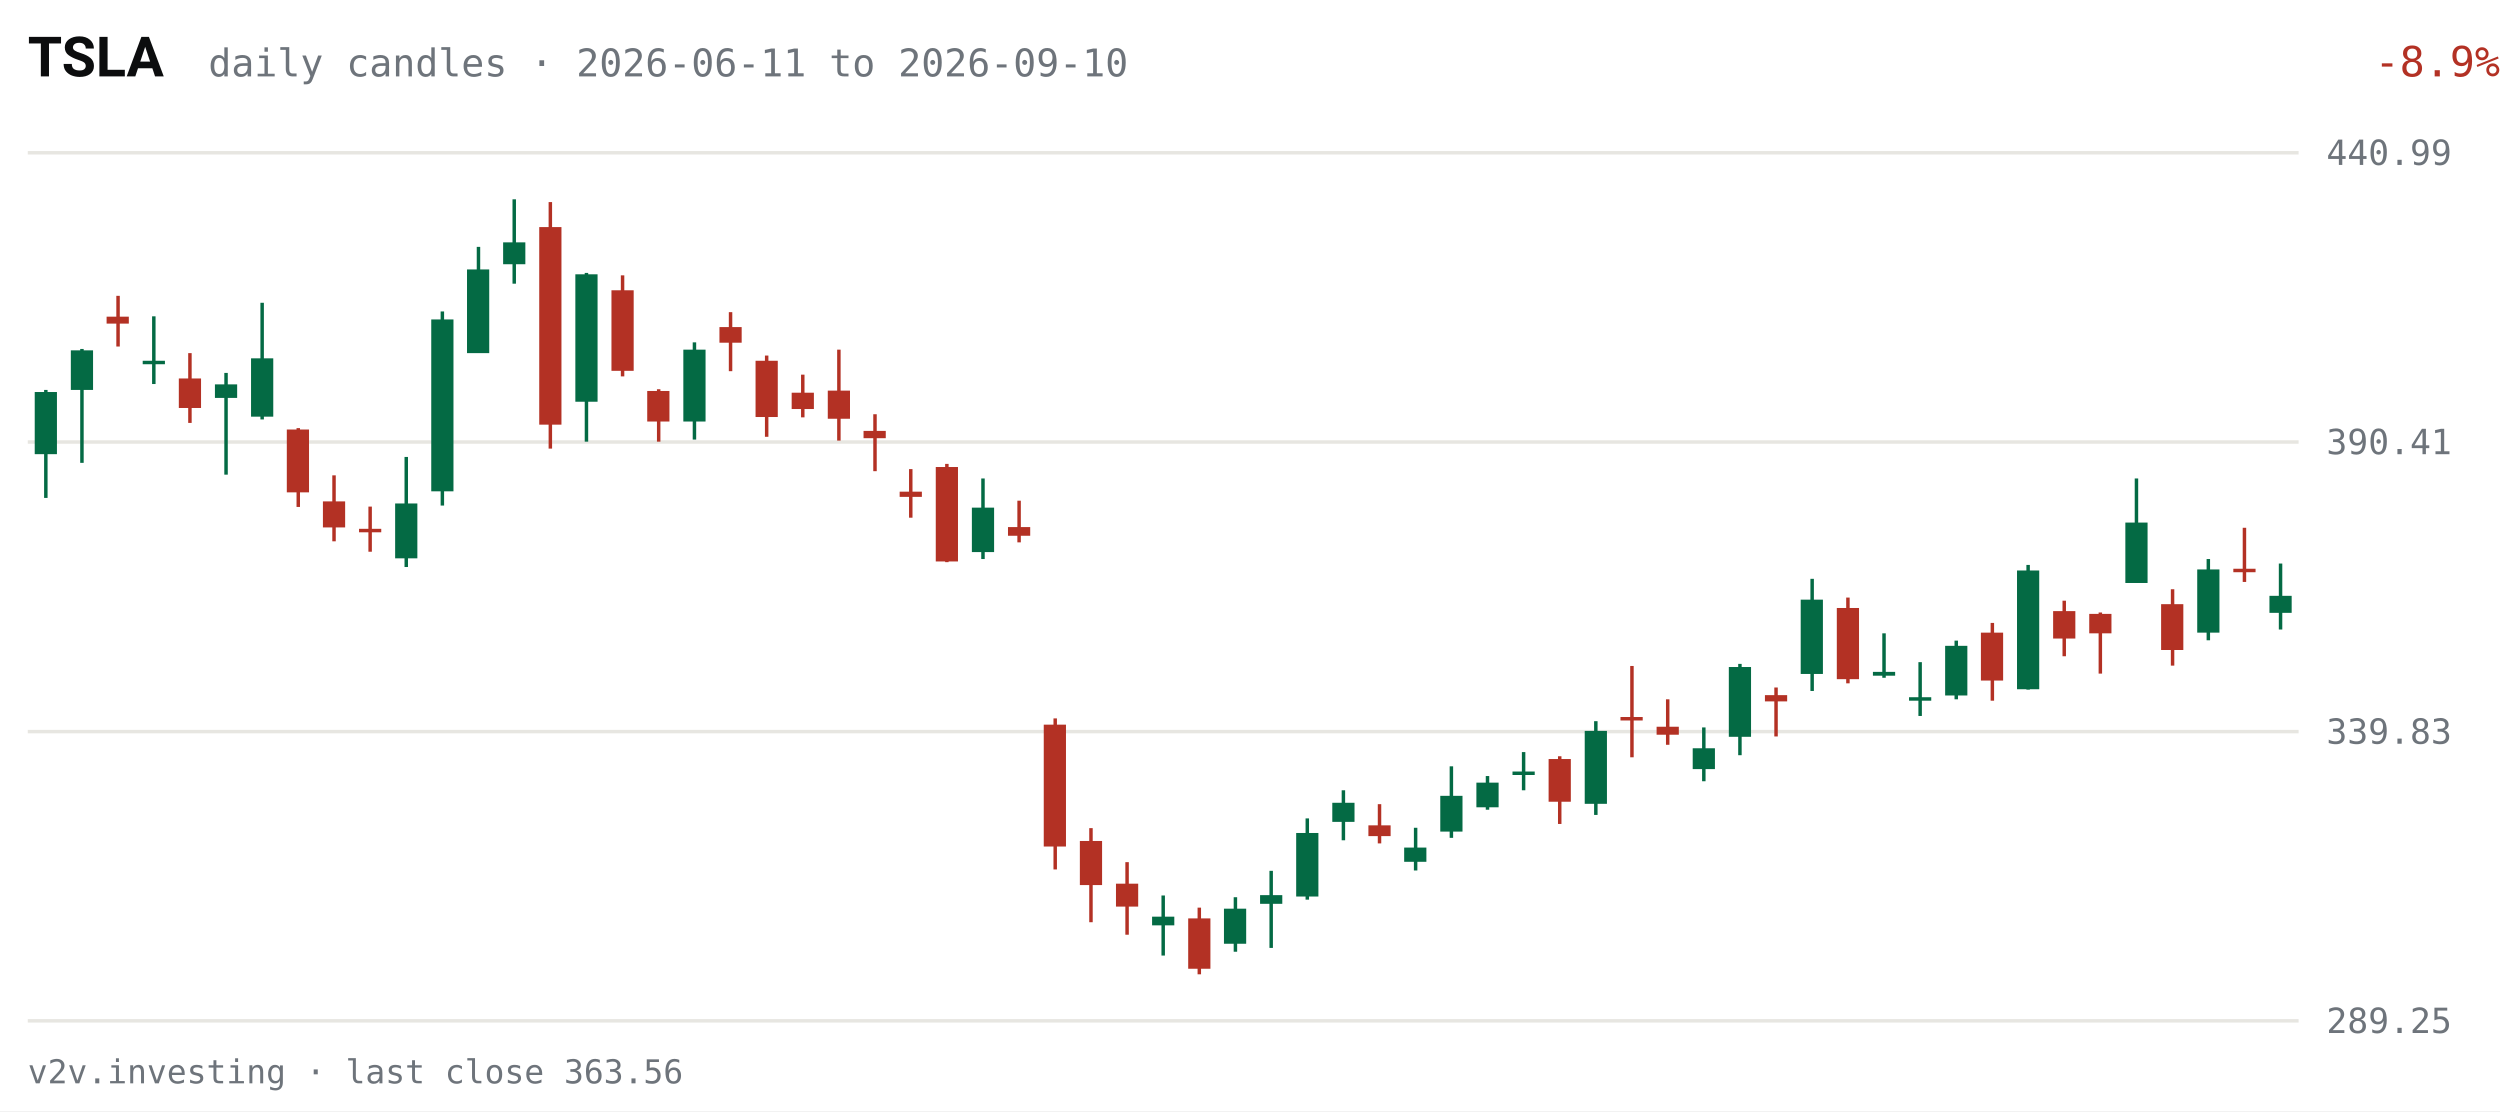
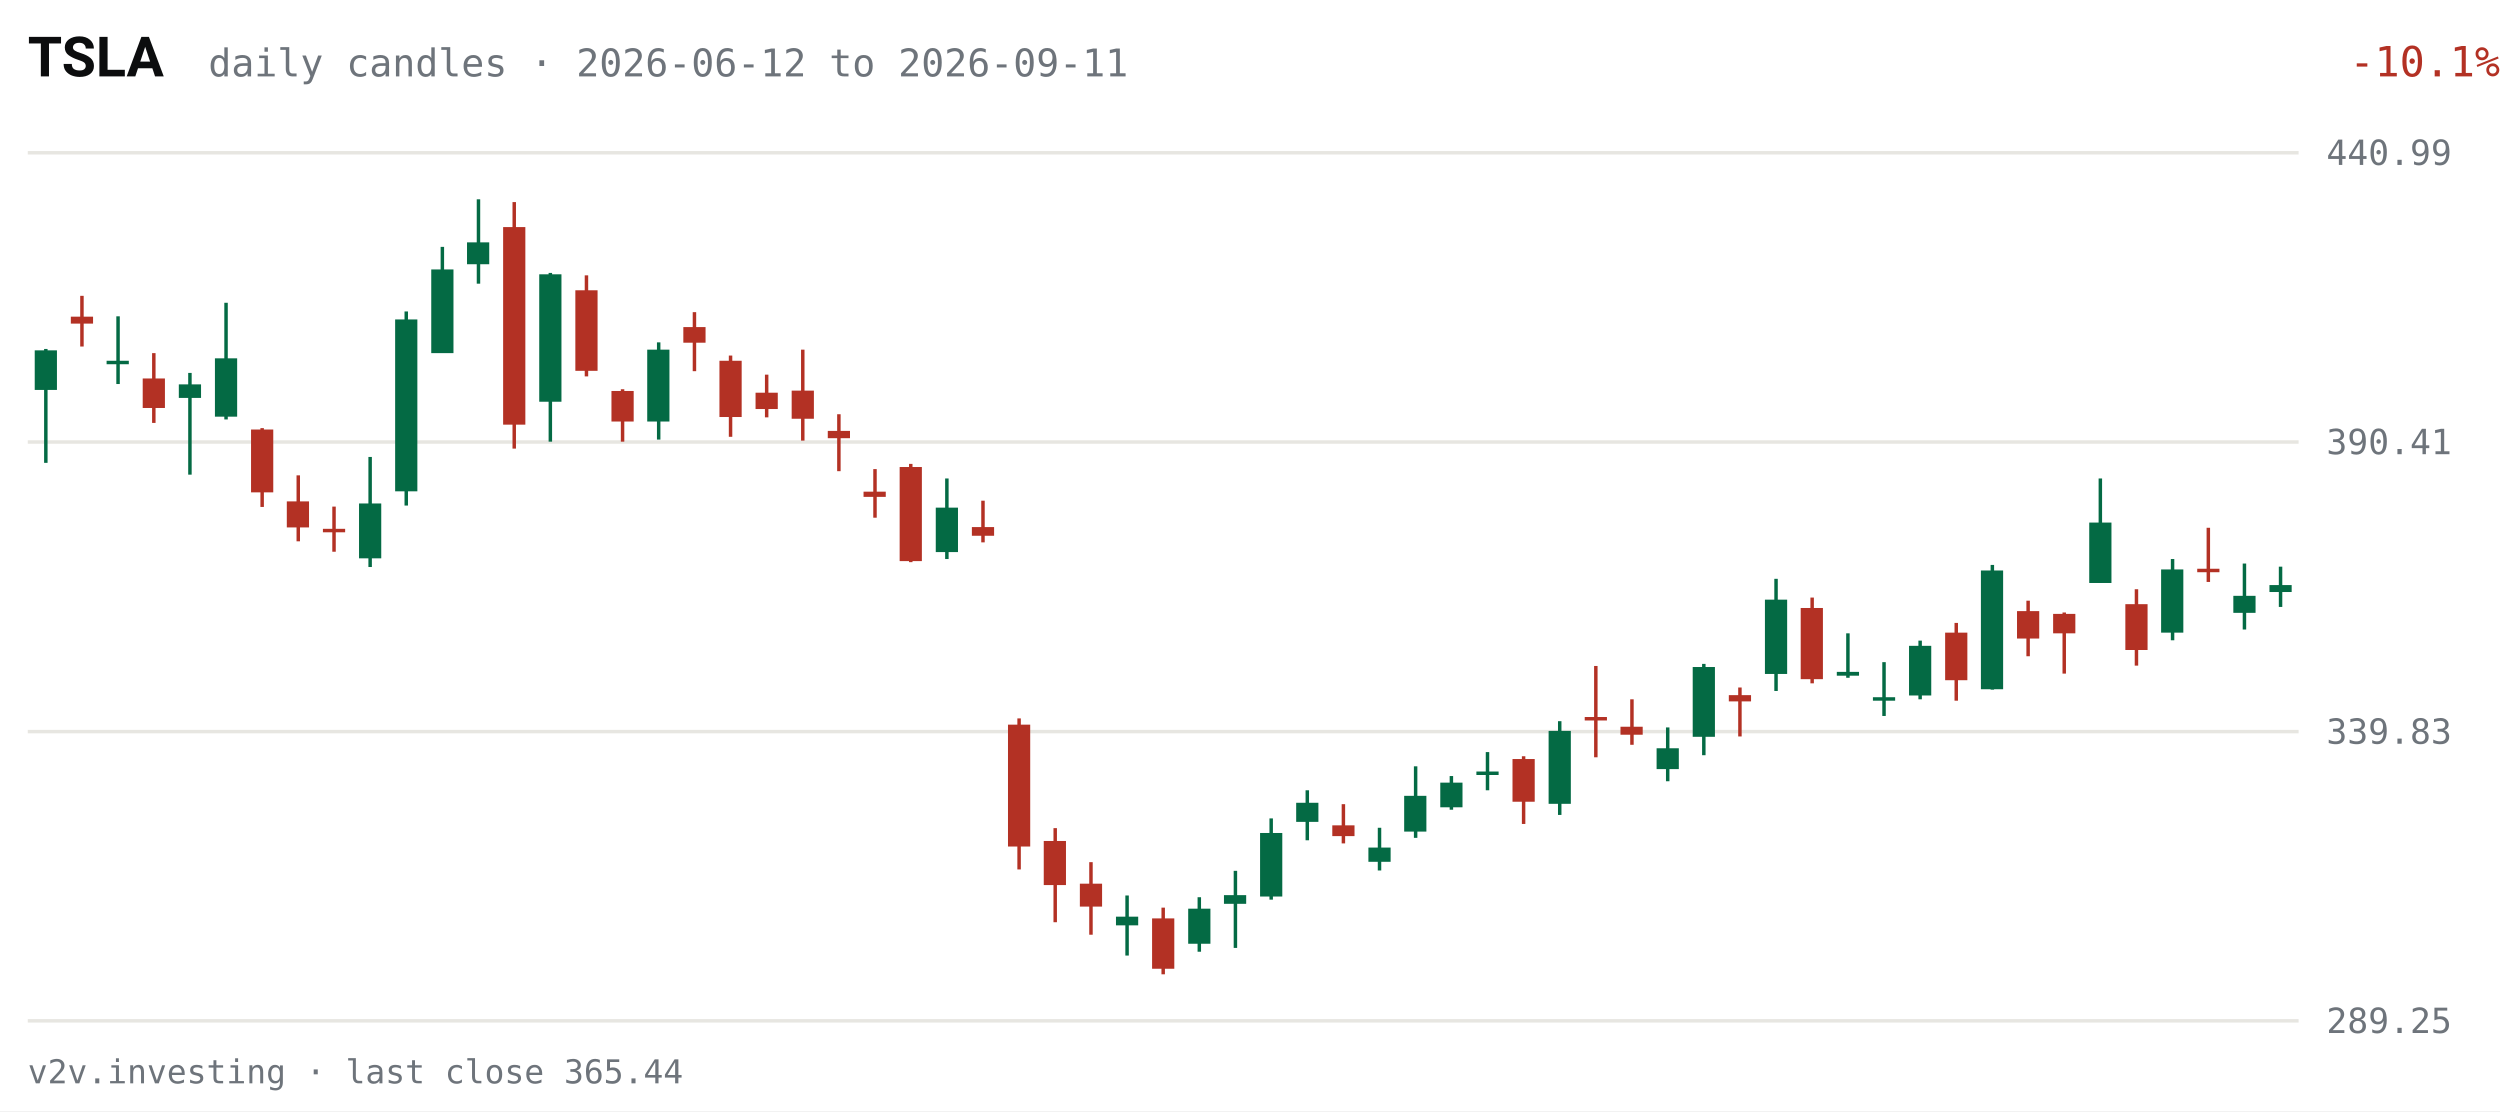
<svg xmlns="http://www.w3.org/2000/svg" viewBox="0 0 720 320" width="720" height="320" role="img" aria-label="TSLA daily candles, last 63 sessions">
  <rect width="720" height="320" fill="#FFFFFF" />
  <text x="8" y="22" fill="#0C0D0E" font-size="16" font-weight="600" font-family="system-ui,-apple-system,Segoe UI,Roboto,sans-serif">TSLA</text>
-   <text x="60" y="22" fill="#6E747B" font-size="11" font-family="ui-monospace,SFMono-Regular,Menlo,Consolas,monospace">daily candles · 2026-06-11 to 2026-09-10</text>
-   <text x="670" y="22" fill="#B33124" font-size="12" text-anchor="end" font-family="ui-monospace,SFMono-Regular,Menlo,Consolas,monospace" transform="translate(50,0)">-8.9%</text>
+   <text x="60" y="22" fill="#6E747B" font-size="11" font-family="ui-monospace,SFMono-Regular,Menlo,Consolas,monospace">daily candles · 2026-06-12 to 2026-09-11</text>
+   <text x="670" y="22" fill="#B33124" font-size="12" text-anchor="end" font-family="ui-monospace,SFMono-Regular,Menlo,Consolas,monospace" transform="translate(50,0)">-10.1%</text>
  <g font-family="ui-monospace,SFMono-Regular,Menlo,Consolas,monospace">
    <line x1="8" y1="294.0" x2="662" y2="294.0" stroke="#E7E6E1" stroke-width="1" />
    <text x="670" y="297.5" fill="#6E747B" font-size="10">289.25</text>
    <line x1="8" y1="210.7" x2="662" y2="210.7" stroke="#E7E6E1" stroke-width="1" />
    <text x="670" y="214.2" fill="#6E747B" font-size="10">339.83</text>
    <line x1="8" y1="127.3" x2="662" y2="127.3" stroke="#E7E6E1" stroke-width="1" />
    <text x="670" y="130.8" fill="#6E747B" font-size="10">390.41</text>
    <line x1="8" y1="44.0" x2="662" y2="44.0" stroke="#E7E6E1" stroke-width="1" />
    <text x="670" y="47.5" fill="#6E747B" font-size="10">440.99</text>
-     <line x1="13.2" y1="112.3" x2="13.2" y2="143.4" stroke="#046A44" stroke-width="1" />
-     <rect x="10.0" y="112.9" width="6.4" height="17.9" fill="#046A44" />
-     <line x1="23.6" y1="100.5" x2="23.6" y2="133.3" stroke="#046A44" stroke-width="1" />
-     <rect x="20.4" y="100.9" width="6.4" height="11.4" fill="#046A44" />
-     <line x1="34.0" y1="85.2" x2="34.0" y2="99.8" stroke="#B33124" stroke-width="1" />
-     <rect x="30.7" y="91.2" width="6.4" height="2.0" fill="#B33124" />
-     <line x1="44.3" y1="91.1" x2="44.3" y2="110.6" stroke="#046A44" stroke-width="1" />
-     <rect x="41.1" y="103.9" width="6.4" height="1.0" fill="#046A44" />
-     <line x1="54.7" y1="101.7" x2="54.7" y2="121.8" stroke="#B33124" stroke-width="1" />
-     <rect x="51.5" y="109.0" width="6.4" height="8.5" fill="#B33124" />
-     <line x1="65.1" y1="107.4" x2="65.1" y2="136.7" stroke="#046A44" stroke-width="1" />
-     <rect x="61.9" y="110.7" width="6.4" height="3.9" fill="#046A44" />
-     <line x1="75.5" y1="87.2" x2="75.5" y2="120.8" stroke="#046A44" stroke-width="1" />
-     <rect x="72.3" y="103.2" width="6.4" height="16.8" fill="#046A44" />
-     <line x1="85.9" y1="123.3" x2="85.9" y2="146.0" stroke="#B33124" stroke-width="1" />
-     <rect x="82.6" y="123.7" width="6.4" height="18.1" fill="#B33124" />
-     <line x1="96.2" y1="136.9" x2="96.2" y2="155.9" stroke="#B33124" stroke-width="1" />
-     <rect x="93.0" y="144.4" width="6.4" height="7.5" fill="#B33124" />
-     <line x1="106.6" y1="145.9" x2="106.6" y2="158.9" stroke="#B33124" stroke-width="1" />
-     <rect x="103.4" y="152.3" width="6.4" height="1.0" fill="#B33124" />
-     <line x1="117.0" y1="131.6" x2="117.0" y2="163.3" stroke="#046A44" stroke-width="1" />
-     <rect x="113.8" y="145.0" width="6.4" height="15.8" fill="#046A44" />
-     <line x1="127.4" y1="89.7" x2="127.4" y2="145.6" stroke="#046A44" stroke-width="1" />
-     <rect x="124.2" y="92.0" width="6.4" height="49.5" fill="#046A44" />
-     <line x1="137.8" y1="71.1" x2="137.8" y2="101.6" stroke="#046A44" stroke-width="1" />
-     <rect x="134.5" y="77.6" width="6.4" height="24.1" fill="#046A44" />
-     <line x1="148.1" y1="57.4" x2="148.1" y2="81.7" stroke="#046A44" stroke-width="1" />
-     <rect x="144.9" y="69.8" width="6.4" height="6.3" fill="#046A44" />
-     <line x1="158.5" y1="58.2" x2="158.5" y2="129.2" stroke="#B33124" stroke-width="1" />
-     <rect x="155.3" y="65.4" width="6.4" height="56.9" fill="#B33124" />
-     <line x1="168.9" y1="78.6" x2="168.9" y2="127.2" stroke="#046A44" stroke-width="1" />
-     <rect x="165.7" y="79.0" width="6.4" height="36.7" fill="#046A44" />
-     <line x1="179.3" y1="79.3" x2="179.3" y2="108.4" stroke="#B33124" stroke-width="1" />
-     <rect x="176.1" y="83.6" width="6.4" height="23.2" fill="#B33124" />
-     <line x1="189.7" y1="112.1" x2="189.7" y2="127.2" stroke="#B33124" stroke-width="1" />
-     <rect x="186.4" y="112.6" width="6.4" height="8.8" fill="#B33124" />
-     <line x1="200.0" y1="98.6" x2="200.0" y2="126.6" stroke="#046A44" stroke-width="1" />
-     <rect x="196.8" y="100.7" width="6.4" height="20.7" fill="#046A44" />
-     <line x1="210.4" y1="89.9" x2="210.4" y2="106.9" stroke="#B33124" stroke-width="1" />
-     <rect x="207.2" y="94.2" width="6.4" height="4.5" fill="#B33124" />
-     <line x1="220.8" y1="102.4" x2="220.8" y2="125.8" stroke="#B33124" stroke-width="1" />
-     <rect x="217.6" y="103.9" width="6.4" height="16.2" fill="#B33124" />
-     <line x1="231.2" y1="107.9" x2="231.2" y2="120.2" stroke="#B33124" stroke-width="1" />
-     <rect x="228.0" y="113.1" width="6.4" height="4.7" fill="#B33124" />
-     <line x1="241.6" y1="100.7" x2="241.6" y2="126.9" stroke="#B33124" stroke-width="1" />
-     <rect x="238.4" y="112.5" width="6.4" height="8.1" fill="#B33124" />
-     <line x1="252.0" y1="119.3" x2="252.0" y2="135.7" stroke="#B33124" stroke-width="1" />
-     <rect x="248.7" y="124.1" width="6.4" height="2.1" fill="#B33124" />
-     <line x1="262.3" y1="135.1" x2="262.3" y2="149.1" stroke="#B33124" stroke-width="1" />
-     <rect x="259.1" y="141.6" width="6.4" height="1.5" fill="#B33124" />
-     <line x1="272.7" y1="133.6" x2="272.7" y2="161.9" stroke="#B33124" stroke-width="1" />
-     <rect x="269.5" y="134.5" width="6.4" height="27.2" fill="#B33124" />
-     <line x1="283.1" y1="137.8" x2="283.1" y2="161.0" stroke="#046A44" stroke-width="1" />
-     <rect x="279.9" y="146.2" width="6.4" height="12.8" fill="#046A44" />
-     <line x1="293.5" y1="144.2" x2="293.5" y2="156.2" stroke="#B33124" stroke-width="1" />
-     <rect x="290.3" y="151.8" width="6.4" height="2.5" fill="#B33124" />
-     <line x1="303.9" y1="206.9" x2="303.9" y2="250.4" stroke="#B33124" stroke-width="1" />
-     <rect x="300.6" y="208.7" width="6.4" height="35.1" fill="#B33124" />
-     <line x1="314.2" y1="238.5" x2="314.2" y2="265.6" stroke="#B33124" stroke-width="1" />
-     <rect x="311.0" y="242.2" width="6.4" height="12.7" fill="#B33124" />
-     <line x1="324.6" y1="248.3" x2="324.6" y2="269.2" stroke="#B33124" stroke-width="1" />
-     <rect x="321.4" y="254.5" width="6.4" height="6.6" fill="#B33124" />
-     <line x1="335.0" y1="257.9" x2="335.0" y2="275.2" stroke="#046A44" stroke-width="1" />
-     <rect x="331.8" y="264.0" width="6.4" height="2.5" fill="#046A44" />
-     <line x1="345.4" y1="261.4" x2="345.4" y2="280.6" stroke="#B33124" stroke-width="1" />
-     <rect x="342.2" y="264.5" width="6.4" height="14.5" fill="#B33124" />
-     <line x1="355.8" y1="258.4" x2="355.8" y2="274.1" stroke="#046A44" stroke-width="1" />
-     <rect x="352.5" y="261.7" width="6.4" height="10.1" fill="#046A44" />
-     <line x1="366.1" y1="250.8" x2="366.1" y2="273.0" stroke="#046A44" stroke-width="1" />
-     <rect x="362.9" y="257.8" width="6.4" height="2.5" fill="#046A44" />
-     <line x1="376.5" y1="235.7" x2="376.5" y2="259.1" stroke="#046A44" stroke-width="1" />
-     <rect x="373.3" y="239.9" width="6.4" height="18.3" fill="#046A44" />
-     <line x1="386.9" y1="227.6" x2="386.9" y2="242.0" stroke="#046A44" stroke-width="1" />
-     <rect x="383.7" y="231.2" width="6.4" height="5.5" fill="#046A44" />
-     <line x1="397.3" y1="231.6" x2="397.3" y2="242.9" stroke="#B33124" stroke-width="1" />
-     <rect x="394.1" y="237.7" width="6.4" height="3.1" fill="#B33124" />
-     <line x1="407.7" y1="238.4" x2="407.7" y2="250.7" stroke="#046A44" stroke-width="1" />
-     <rect x="404.4" y="244.1" width="6.4" height="4.1" fill="#046A44" />
-     <line x1="418.0" y1="220.7" x2="418.0" y2="241.3" stroke="#046A44" stroke-width="1" />
-     <rect x="414.8" y="229.2" width="6.4" height="10.3" fill="#046A44" />
-     <line x1="428.4" y1="223.5" x2="428.4" y2="233.2" stroke="#046A44" stroke-width="1" />
-     <rect x="425.2" y="225.4" width="6.4" height="7.1" fill="#046A44" />
-     <line x1="438.8" y1="216.6" x2="438.8" y2="227.6" stroke="#046A44" stroke-width="1" />
-     <rect x="435.6" y="222.2" width="6.4" height="1.0" fill="#046A44" />
-     <line x1="449.2" y1="217.8" x2="449.2" y2="237.3" stroke="#B33124" stroke-width="1" />
-     <rect x="446.0" y="218.6" width="6.4" height="12.3" fill="#B33124" />
-     <line x1="459.6" y1="207.7" x2="459.6" y2="234.7" stroke="#046A44" stroke-width="1" />
-     <rect x="456.4" y="210.5" width="6.4" height="21.0" fill="#046A44" />
-     <line x1="470.0" y1="191.8" x2="470.0" y2="218.1" stroke="#B33124" stroke-width="1" />
-     <rect x="466.7" y="206.5" width="6.4" height="1.0" fill="#B33124" />
-     <line x1="480.3" y1="201.4" x2="480.3" y2="214.5" stroke="#B33124" stroke-width="1" />
-     <rect x="477.1" y="209.3" width="6.4" height="2.3" fill="#B33124" />
-     <line x1="490.7" y1="209.5" x2="490.7" y2="225.0" stroke="#046A44" stroke-width="1" />
-     <rect x="487.5" y="215.5" width="6.4" height="6.0" fill="#046A44" />
-     <line x1="501.1" y1="191.2" x2="501.1" y2="217.5" stroke="#046A44" stroke-width="1" />
-     <rect x="497.9" y="192.1" width="6.4" height="20.1" fill="#046A44" />
-     <line x1="511.5" y1="198.0" x2="511.5" y2="212.1" stroke="#B33124" stroke-width="1" />
-     <rect x="508.3" y="200.2" width="6.4" height="1.8" fill="#B33124" />
-     <line x1="521.9" y1="166.7" x2="521.9" y2="199.0" stroke="#046A44" stroke-width="1" />
-     <rect x="518.6" y="172.7" width="6.4" height="21.4" fill="#046A44" />
-     <line x1="532.2" y1="172.1" x2="532.2" y2="196.8" stroke="#B33124" stroke-width="1" />
-     <rect x="529.0" y="175.1" width="6.4" height="20.5" fill="#B33124" />
-     <line x1="542.6" y1="182.4" x2="542.6" y2="195.2" stroke="#046A44" stroke-width="1" />
-     <rect x="539.4" y="193.5" width="6.4" height="1.1" fill="#046A44" />
-     <line x1="553.0" y1="190.7" x2="553.0" y2="206.2" stroke="#046A44" stroke-width="1" />
-     <rect x="549.8" y="200.8" width="6.4" height="1.0" fill="#046A44" />
-     <line x1="563.4" y1="184.5" x2="563.4" y2="201.4" stroke="#046A44" stroke-width="1" />
-     <rect x="560.2" y="186.0" width="6.4" height="14.3" fill="#046A44" />
-     <line x1="573.8" y1="179.4" x2="573.8" y2="201.8" stroke="#B33124" stroke-width="1" />
-     <rect x="570.5" y="182.2" width="6.4" height="13.8" fill="#B33124" />
-     <line x1="584.1" y1="162.7" x2="584.1" y2="198.6" stroke="#046A44" stroke-width="1" />
-     <rect x="580.9" y="164.3" width="6.4" height="34.2" fill="#046A44" />
-     <line x1="594.5" y1="173.0" x2="594.5" y2="189.0" stroke="#B33124" stroke-width="1" />
-     <rect x="591.3" y="176.0" width="6.4" height="7.9" fill="#B33124" />
-     <line x1="604.9" y1="176.4" x2="604.9" y2="194.0" stroke="#B33124" stroke-width="1" />
-     <rect x="601.7" y="176.8" width="6.4" height="5.6" fill="#B33124" />
-     <line x1="615.3" y1="137.8" x2="615.3" y2="167.8" stroke="#046A44" stroke-width="1" />
-     <rect x="612.1" y="150.5" width="6.4" height="17.4" fill="#046A44" />
-     <line x1="625.7" y1="169.7" x2="625.7" y2="191.7" stroke="#B33124" stroke-width="1" />
-     <rect x="622.4" y="174.0" width="6.4" height="13.2" fill="#B33124" />
-     <line x1="636.0" y1="161.0" x2="636.0" y2="184.4" stroke="#046A44" stroke-width="1" />
-     <rect x="632.8" y="164.0" width="6.4" height="18.2" fill="#046A44" />
-     <line x1="646.4" y1="152.0" x2="646.4" y2="167.6" stroke="#B33124" stroke-width="1" />
-     <rect x="643.2" y="163.8" width="6.4" height="1.0" fill="#B33124" />
-     <line x1="656.8" y1="162.3" x2="656.8" y2="181.3" stroke="#046A44" stroke-width="1" />
-     <rect x="653.6" y="171.6" width="6.4" height="4.9" fill="#046A44" />
+     <line x1="13.2" y1="100.5" x2="13.2" y2="133.3" stroke="#046A44" stroke-width="1" />
+     <rect x="10.0" y="100.9" width="6.4" height="11.4" fill="#046A44" />
+     <line x1="23.6" y1="85.2" x2="23.6" y2="99.8" stroke="#B33124" stroke-width="1" />
+     <rect x="20.4" y="91.2" width="6.4" height="2.0" fill="#B33124" />
+     <line x1="34.0" y1="91.1" x2="34.0" y2="110.6" stroke="#046A44" stroke-width="1" />
+     <rect x="30.7" y="103.9" width="6.4" height="1.0" fill="#046A44" />
+     <line x1="44.3" y1="101.7" x2="44.3" y2="121.8" stroke="#B33124" stroke-width="1" />
+     <rect x="41.1" y="109.0" width="6.4" height="8.5" fill="#B33124" />
+     <line x1="54.7" y1="107.4" x2="54.7" y2="136.7" stroke="#046A44" stroke-width="1" />
+     <rect x="51.5" y="110.7" width="6.4" height="3.9" fill="#046A44" />
+     <line x1="65.1" y1="87.2" x2="65.1" y2="120.8" stroke="#046A44" stroke-width="1" />
+     <rect x="61.9" y="103.2" width="6.4" height="16.8" fill="#046A44" />
+     <line x1="75.5" y1="123.3" x2="75.5" y2="146.0" stroke="#B33124" stroke-width="1" />
+     <rect x="72.3" y="123.7" width="6.4" height="18.1" fill="#B33124" />
+     <line x1="85.9" y1="136.9" x2="85.9" y2="155.9" stroke="#B33124" stroke-width="1" />
+     <rect x="82.6" y="144.4" width="6.4" height="7.5" fill="#B33124" />
+     <line x1="96.2" y1="145.9" x2="96.2" y2="158.9" stroke="#B33124" stroke-width="1" />
+     <rect x="93.0" y="152.3" width="6.4" height="1.0" fill="#B33124" />
+     <line x1="106.6" y1="131.6" x2="106.6" y2="163.3" stroke="#046A44" stroke-width="1" />
+     <rect x="103.4" y="145.0" width="6.4" height="15.8" fill="#046A44" />
+     <line x1="117.0" y1="89.7" x2="117.0" y2="145.6" stroke="#046A44" stroke-width="1" />
+     <rect x="113.8" y="92.0" width="6.4" height="49.5" fill="#046A44" />
+     <line x1="127.4" y1="71.1" x2="127.4" y2="101.6" stroke="#046A44" stroke-width="1" />
+     <rect x="124.2" y="77.6" width="6.4" height="24.1" fill="#046A44" />
+     <line x1="137.8" y1="57.4" x2="137.8" y2="81.7" stroke="#046A44" stroke-width="1" />
+     <rect x="134.5" y="69.8" width="6.4" height="6.3" fill="#046A44" />
+     <line x1="148.1" y1="58.2" x2="148.1" y2="129.2" stroke="#B33124" stroke-width="1" />
+     <rect x="144.9" y="65.4" width="6.4" height="56.9" fill="#B33124" />
+     <line x1="158.5" y1="78.6" x2="158.5" y2="127.2" stroke="#046A44" stroke-width="1" />
+     <rect x="155.3" y="79.0" width="6.4" height="36.7" fill="#046A44" />
+     <line x1="168.9" y1="79.3" x2="168.9" y2="108.4" stroke="#B33124" stroke-width="1" />
+     <rect x="165.7" y="83.6" width="6.4" height="23.2" fill="#B33124" />
+     <line x1="179.3" y1="112.1" x2="179.3" y2="127.2" stroke="#B33124" stroke-width="1" />
+     <rect x="176.1" y="112.6" width="6.4" height="8.8" fill="#B33124" />
+     <line x1="189.7" y1="98.6" x2="189.7" y2="126.6" stroke="#046A44" stroke-width="1" />
+     <rect x="186.4" y="100.7" width="6.4" height="20.7" fill="#046A44" />
+     <line x1="200.0" y1="89.9" x2="200.0" y2="106.9" stroke="#B33124" stroke-width="1" />
+     <rect x="196.8" y="94.2" width="6.4" height="4.5" fill="#B33124" />
+     <line x1="210.4" y1="102.4" x2="210.4" y2="125.8" stroke="#B33124" stroke-width="1" />
+     <rect x="207.2" y="103.9" width="6.4" height="16.2" fill="#B33124" />
+     <line x1="220.8" y1="107.9" x2="220.8" y2="120.2" stroke="#B33124" stroke-width="1" />
+     <rect x="217.6" y="113.1" width="6.4" height="4.7" fill="#B33124" />
+     <line x1="231.2" y1="100.7" x2="231.2" y2="126.9" stroke="#B33124" stroke-width="1" />
+     <rect x="228.0" y="112.5" width="6.4" height="8.1" fill="#B33124" />
+     <line x1="241.6" y1="119.3" x2="241.6" y2="135.7" stroke="#B33124" stroke-width="1" />
+     <rect x="238.4" y="124.1" width="6.4" height="2.1" fill="#B33124" />
+     <line x1="252.0" y1="135.1" x2="252.0" y2="149.1" stroke="#B33124" stroke-width="1" />
+     <rect x="248.7" y="141.6" width="6.4" height="1.5" fill="#B33124" />
+     <line x1="262.3" y1="133.6" x2="262.3" y2="161.9" stroke="#B33124" stroke-width="1" />
+     <rect x="259.1" y="134.5" width="6.4" height="27.1" fill="#B33124" />
+     <line x1="272.7" y1="137.8" x2="272.7" y2="161.0" stroke="#046A44" stroke-width="1" />
+     <rect x="269.5" y="146.2" width="6.4" height="12.8" fill="#046A44" />
+     <line x1="283.1" y1="144.2" x2="283.1" y2="156.2" stroke="#B33124" stroke-width="1" />
+     <rect x="279.9" y="151.8" width="6.4" height="2.5" fill="#B33124" />
+     <line x1="293.5" y1="206.9" x2="293.5" y2="250.4" stroke="#B33124" stroke-width="1" />
+     <rect x="290.3" y="208.7" width="6.4" height="35.1" fill="#B33124" />
+     <line x1="303.9" y1="238.5" x2="303.9" y2="265.6" stroke="#B33124" stroke-width="1" />
+     <rect x="300.6" y="242.2" width="6.4" height="12.7" fill="#B33124" />
+     <line x1="314.2" y1="248.3" x2="314.2" y2="269.2" stroke="#B33124" stroke-width="1" />
+     <rect x="311.0" y="254.5" width="6.4" height="6.6" fill="#B33124" />
+     <line x1="324.6" y1="257.9" x2="324.6" y2="275.2" stroke="#046A44" stroke-width="1" />
+     <rect x="321.4" y="264.0" width="6.4" height="2.5" fill="#046A44" />
+     <line x1="335.0" y1="261.4" x2="335.0" y2="280.6" stroke="#B33124" stroke-width="1" />
+     <rect x="331.8" y="264.5" width="6.4" height="14.5" fill="#B33124" />
+     <line x1="345.4" y1="258.4" x2="345.4" y2="274.1" stroke="#046A44" stroke-width="1" />
+     <rect x="342.2" y="261.7" width="6.4" height="10.1" fill="#046A44" />
+     <line x1="355.8" y1="250.8" x2="355.8" y2="273.0" stroke="#046A44" stroke-width="1" />
+     <rect x="352.5" y="257.8" width="6.4" height="2.5" fill="#046A44" />
+     <line x1="366.1" y1="235.7" x2="366.1" y2="259.1" stroke="#046A44" stroke-width="1" />
+     <rect x="362.9" y="239.9" width="6.4" height="18.3" fill="#046A44" />
+     <line x1="376.5" y1="227.6" x2="376.5" y2="242.0" stroke="#046A44" stroke-width="1" />
+     <rect x="373.3" y="231.2" width="6.4" height="5.5" fill="#046A44" />
+     <line x1="386.9" y1="231.6" x2="386.9" y2="242.9" stroke="#B33124" stroke-width="1" />
+     <rect x="383.7" y="237.7" width="6.4" height="3.1" fill="#B33124" />
+     <line x1="397.3" y1="238.4" x2="397.3" y2="250.7" stroke="#046A44" stroke-width="1" />
+     <rect x="394.1" y="244.1" width="6.4" height="4.1" fill="#046A44" />
+     <line x1="407.7" y1="220.7" x2="407.7" y2="241.3" stroke="#046A44" stroke-width="1" />
+     <rect x="404.4" y="229.2" width="6.4" height="10.3" fill="#046A44" />
+     <line x1="418.0" y1="223.5" x2="418.0" y2="233.2" stroke="#046A44" stroke-width="1" />
+     <rect x="414.8" y="225.4" width="6.4" height="7.1" fill="#046A44" />
+     <line x1="428.4" y1="216.6" x2="428.4" y2="227.6" stroke="#046A44" stroke-width="1" />
+     <rect x="425.2" y="222.2" width="6.4" height="1.0" fill="#046A44" />
+     <line x1="438.8" y1="217.8" x2="438.8" y2="237.3" stroke="#B33124" stroke-width="1" />
+     <rect x="435.6" y="218.6" width="6.4" height="12.3" fill="#B33124" />
+     <line x1="449.2" y1="207.7" x2="449.2" y2="234.7" stroke="#046A44" stroke-width="1" />
+     <rect x="446.0" y="210.5" width="6.4" height="21.0" fill="#046A44" />
+     <line x1="459.6" y1="191.8" x2="459.6" y2="218.1" stroke="#B33124" stroke-width="1" />
+     <rect x="456.4" y="206.5" width="6.4" height="1.0" fill="#B33124" />
+     <line x1="470.0" y1="201.4" x2="470.0" y2="214.5" stroke="#B33124" stroke-width="1" />
+     <rect x="466.7" y="209.3" width="6.4" height="2.3" fill="#B33124" />
+     <line x1="480.3" y1="209.5" x2="480.3" y2="225.0" stroke="#046A44" stroke-width="1" />
+     <rect x="477.1" y="215.5" width="6.4" height="6.0" fill="#046A44" />
+     <line x1="490.7" y1="191.2" x2="490.7" y2="217.5" stroke="#046A44" stroke-width="1" />
+     <rect x="487.5" y="192.1" width="6.4" height="20.1" fill="#046A44" />
+     <line x1="501.1" y1="198.0" x2="501.1" y2="212.1" stroke="#B33124" stroke-width="1" />
+     <rect x="497.9" y="200.2" width="6.4" height="1.8" fill="#B33124" />
+     <line x1="511.5" y1="166.7" x2="511.5" y2="199.0" stroke="#046A44" stroke-width="1" />
+     <rect x="508.3" y="172.7" width="6.4" height="21.4" fill="#046A44" />
+     <line x1="521.9" y1="172.1" x2="521.9" y2="196.8" stroke="#B33124" stroke-width="1" />
+     <rect x="518.6" y="175.1" width="6.4" height="20.5" fill="#B33124" />
+     <line x1="532.2" y1="182.4" x2="532.2" y2="195.2" stroke="#046A44" stroke-width="1" />
+     <rect x="529.0" y="193.5" width="6.4" height="1.1" fill="#046A44" />
+     <line x1="542.6" y1="190.7" x2="542.6" y2="206.2" stroke="#046A44" stroke-width="1" />
+     <rect x="539.4" y="200.8" width="6.4" height="1.0" fill="#046A44" />
+     <line x1="553.0" y1="184.5" x2="553.0" y2="201.4" stroke="#046A44" stroke-width="1" />
+     <rect x="549.8" y="186.0" width="6.4" height="14.3" fill="#046A44" />
+     <line x1="563.4" y1="179.4" x2="563.4" y2="201.8" stroke="#B33124" stroke-width="1" />
+     <rect x="560.2" y="182.2" width="6.4" height="13.7" fill="#B33124" />
+     <line x1="573.8" y1="162.7" x2="573.8" y2="198.6" stroke="#046A44" stroke-width="1" />
+     <rect x="570.5" y="164.3" width="6.4" height="34.2" fill="#046A44" />
+     <line x1="584.1" y1="173.0" x2="584.1" y2="189.0" stroke="#B33124" stroke-width="1" />
+     <rect x="580.9" y="176.0" width="6.4" height="7.9" fill="#B33124" />
+     <line x1="594.5" y1="176.4" x2="594.5" y2="194.0" stroke="#B33124" stroke-width="1" />
+     <rect x="591.3" y="176.8" width="6.4" height="5.6" fill="#B33124" />
+     <line x1="604.9" y1="137.8" x2="604.9" y2="167.8" stroke="#046A44" stroke-width="1" />
+     <rect x="601.7" y="150.5" width="6.4" height="17.4" fill="#046A44" />
+     <line x1="615.3" y1="169.7" x2="615.3" y2="191.7" stroke="#B33124" stroke-width="1" />
+     <rect x="612.1" y="174.0" width="6.4" height="13.2" fill="#B33124" />
+     <line x1="625.7" y1="161.0" x2="625.7" y2="184.4" stroke="#046A44" stroke-width="1" />
+     <rect x="622.4" y="164.0" width="6.4" height="18.2" fill="#046A44" />
+     <line x1="636.0" y1="152.0" x2="636.0" y2="167.6" stroke="#B33124" stroke-width="1" />
+     <rect x="632.8" y="163.8" width="6.4" height="1.0" fill="#B33124" />
+     <line x1="646.4" y1="162.3" x2="646.4" y2="181.3" stroke="#046A44" stroke-width="1" />
+     <rect x="643.2" y="171.6" width="6.4" height="4.9" fill="#046A44" />
+     <line x1="656.8" y1="163.2" x2="656.8" y2="174.8" stroke="#046A44" stroke-width="1" />
+     <rect x="653.6" y="168.5" width="6.4" height="2.0" fill="#046A44" />
  </g>
-   <text x="8" y="312" fill="#6E747B" font-size="9.5" font-family="ui-monospace,SFMono-Regular,Menlo,Consolas,monospace">v2v.investing · last close 363.56</text>
+   <text x="8" y="312" fill="#6E747B" font-size="9.5" font-family="ui-monospace,SFMono-Regular,Menlo,Consolas,monospace">v2v.investing · last close 365.44</text>
</svg>
